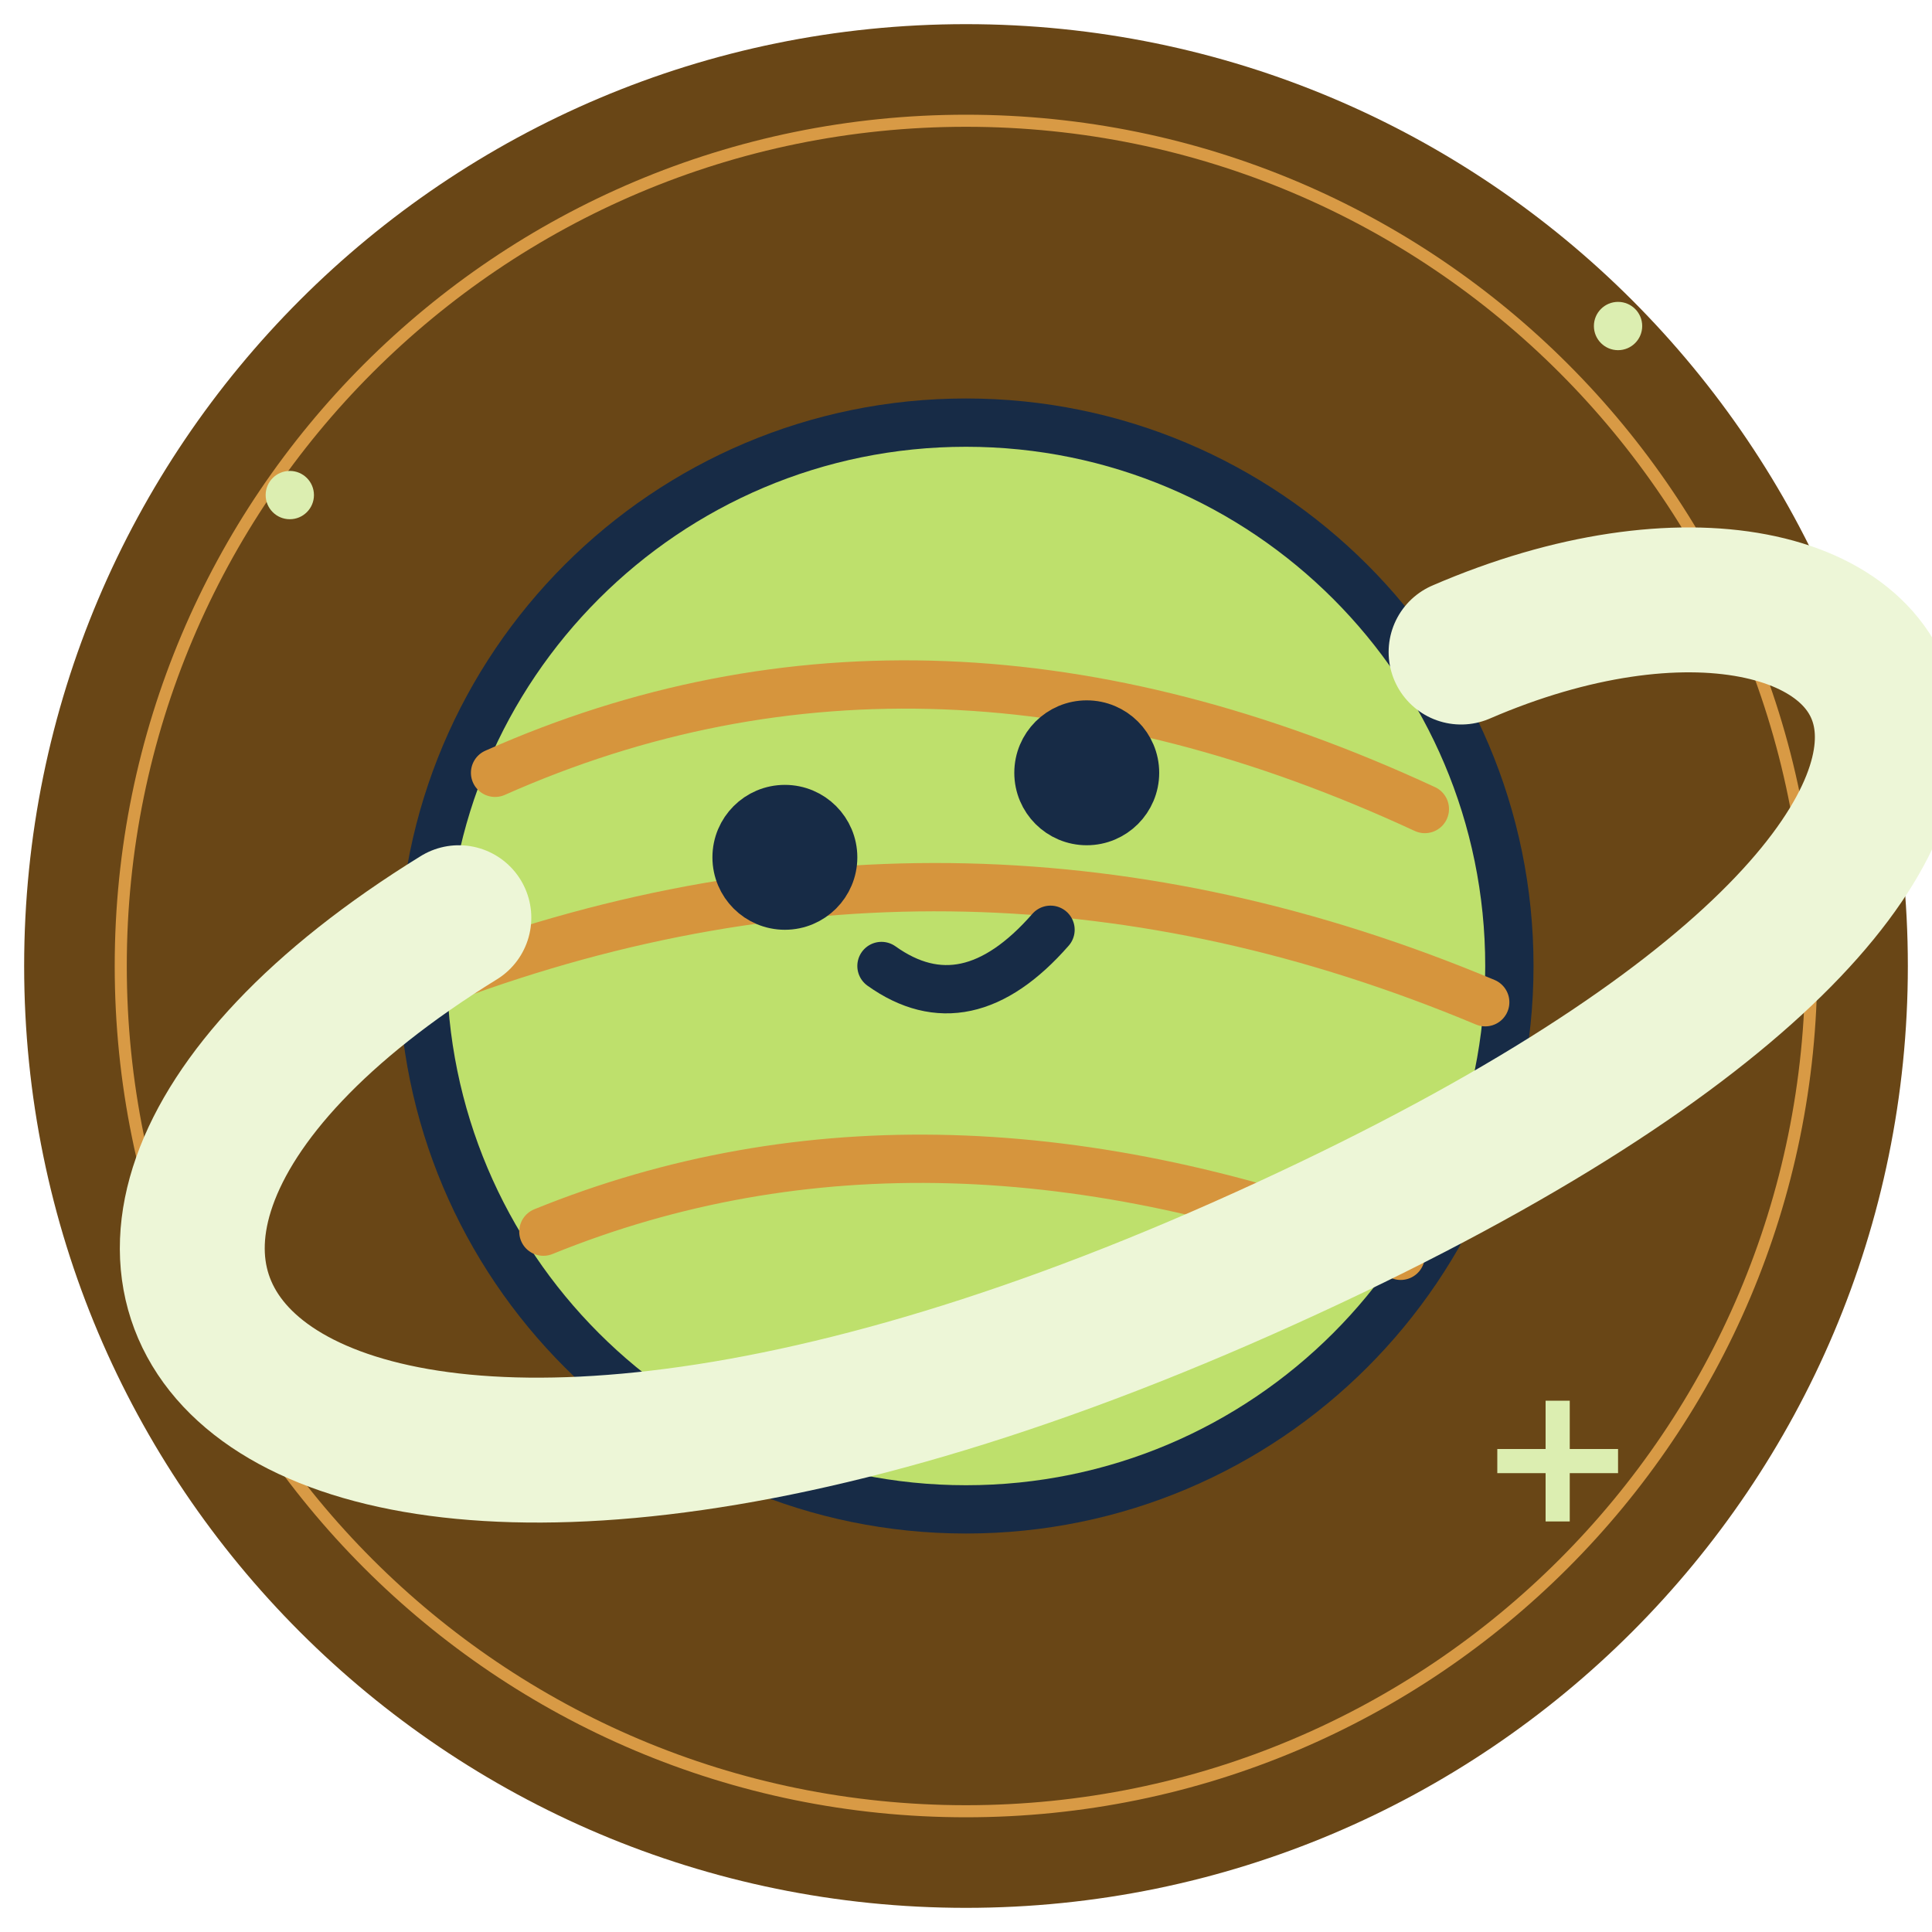
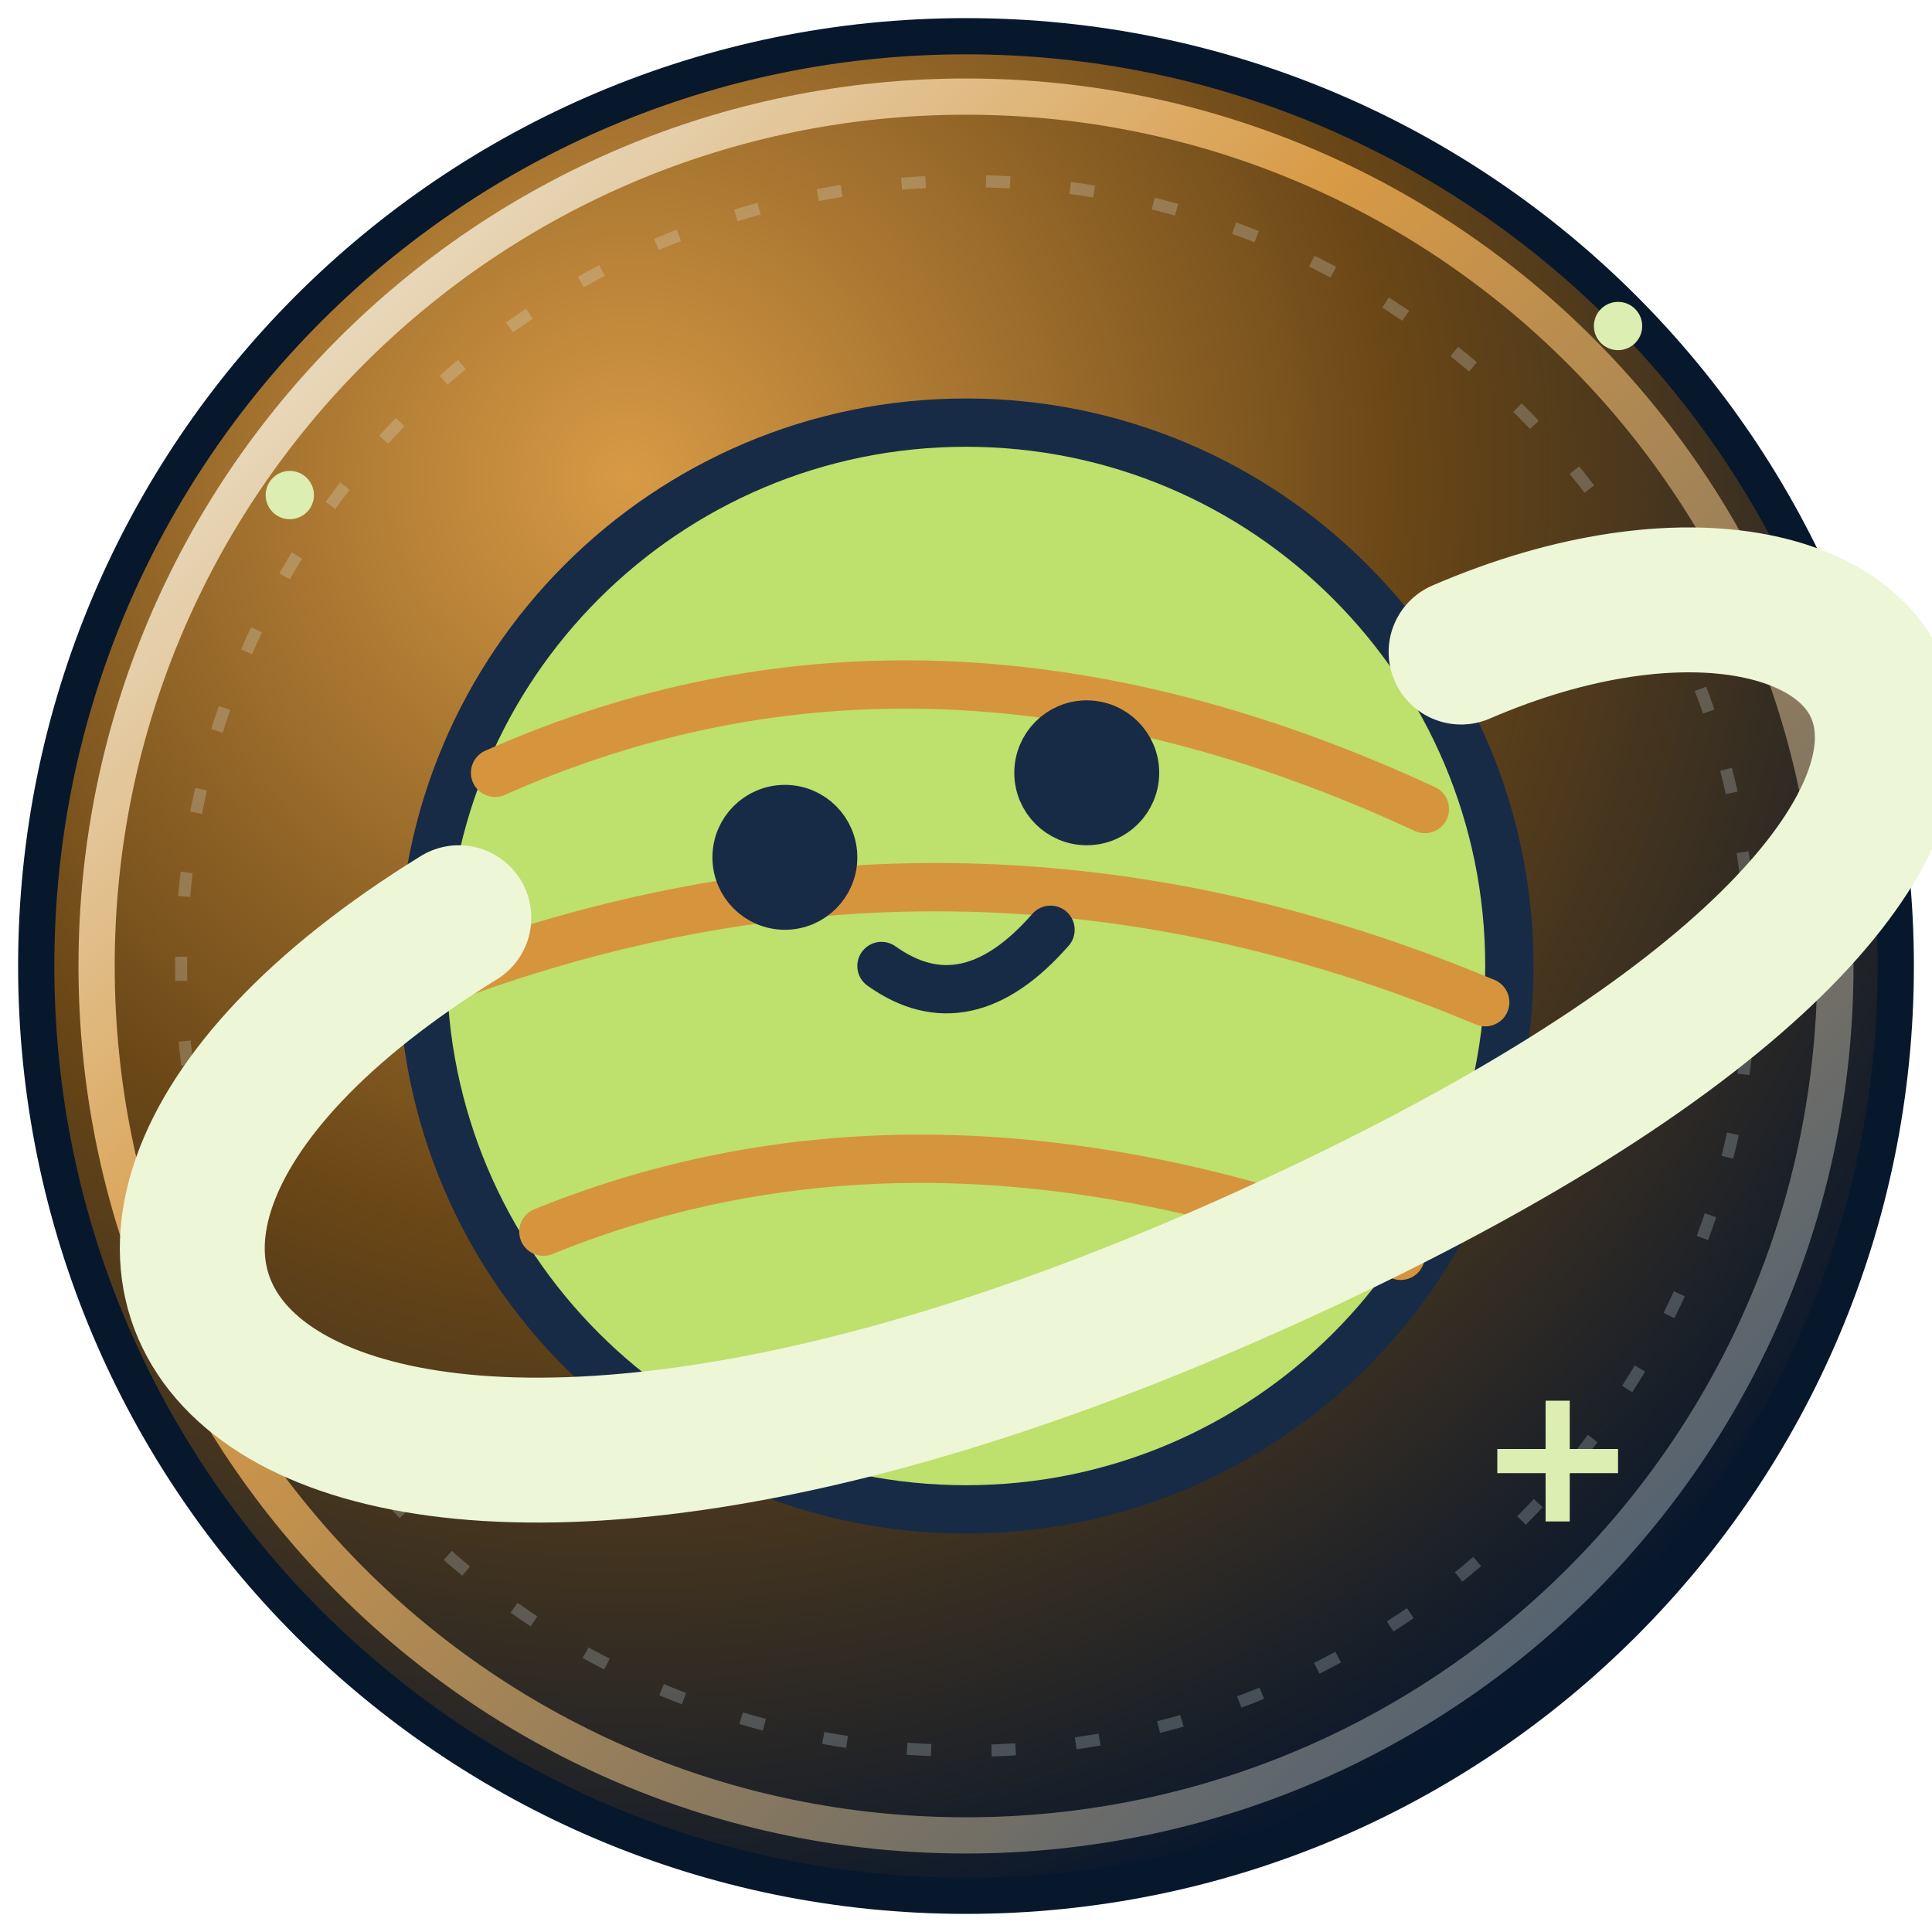
<svg xmlns="http://www.w3.org/2000/svg" width="160" height="160" viewBox="0 0 160 160">
-   <circle cx="80" cy="80" r="78" fill="#694616" />
-   <circle cx="80" cy="80" r="70" fill="#694616" stroke="#d89a45" stroke-width="1" />
+   <defs>
+     <radialGradient id="badge" cx=".32" cy=".24" r=".8">
+       <stop stop-color="#d89a45" />
+       <stop offset=".52" stop-color="#694616" />
+       <stop offset="1" stop-color="#08172d" />
+     </radialGradient>
+     <linearGradient id="rim" x2="1" y2="1">
+       <stop stop-color="#f0fbff" />
+       <stop offset=".38" stop-color="#d89a45" />
+       <stop offset="1" stop-color="#2e527d" />
+     </linearGradient>
+   </defs>
+   <circle cx="80" cy="80" r="77" fill="url(#badge)" stroke="#07182d" stroke-width="3" />
+   <circle cx="80" cy="80" r="72" fill="none" stroke="url(#rim)" stroke-width="3" />
+   <circle cx="80" cy="80" r="65" fill="none" stroke="#e5f5ff" stroke-opacity=".22" stroke-dasharray="2 5" />
  <g fill="#dceeb1">
    <circle cx="24" cy="41" r="2" />
    <circle cx="134" cy="27" r="2" />
    <path d="M129 116v10m-5-5h10" stroke="#dceeb1" stroke-width="2" />
  </g>
  <g stroke="#172b46" stroke-width="4" stroke-linecap="round" stroke-linejoin="round">
    <circle cx="80" cy="80" r="45" fill="#bee06c" />
    <path d="M41 64Q77 48 118 67M37 81Q80 65 123 83M45 102Q77 89 116 104" stroke="#d6953d" fill="none" />
    <path d="M38 76C-9 105 22 141 103 105S158 38 121 54" stroke="#edf6d7" stroke-width="12" fill="none" />
    <circle cx="65" cy="71" r="4" fill="#172b46" />
    <circle cx="90" cy="64" r="4" fill="#172b46" />
    <path d="M73 80Q80 85 87 77" fill="none" />
  </g>
</svg>
